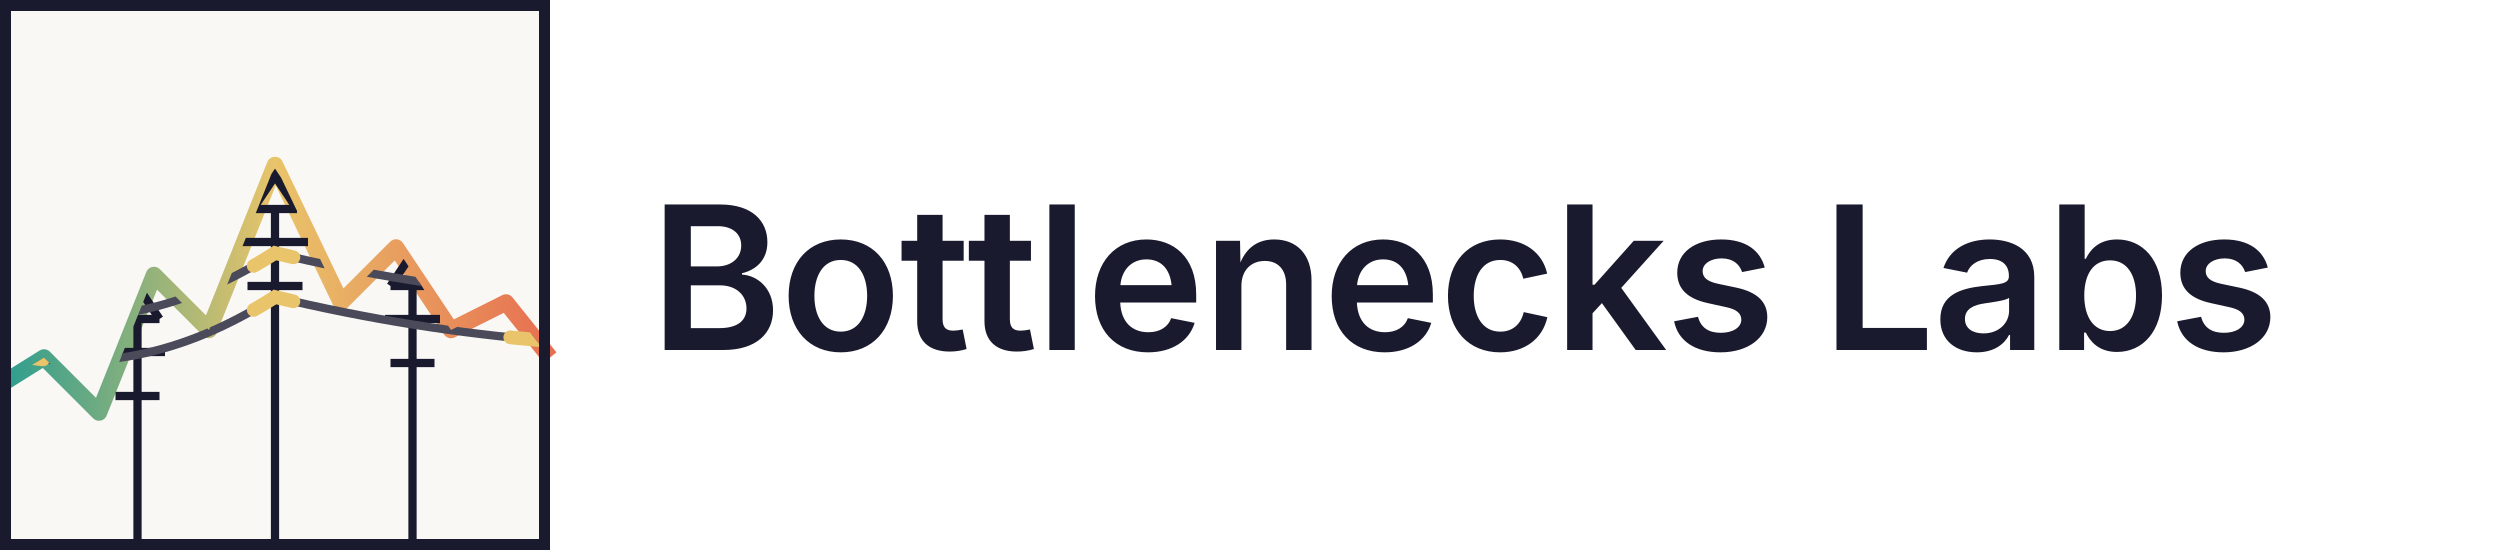
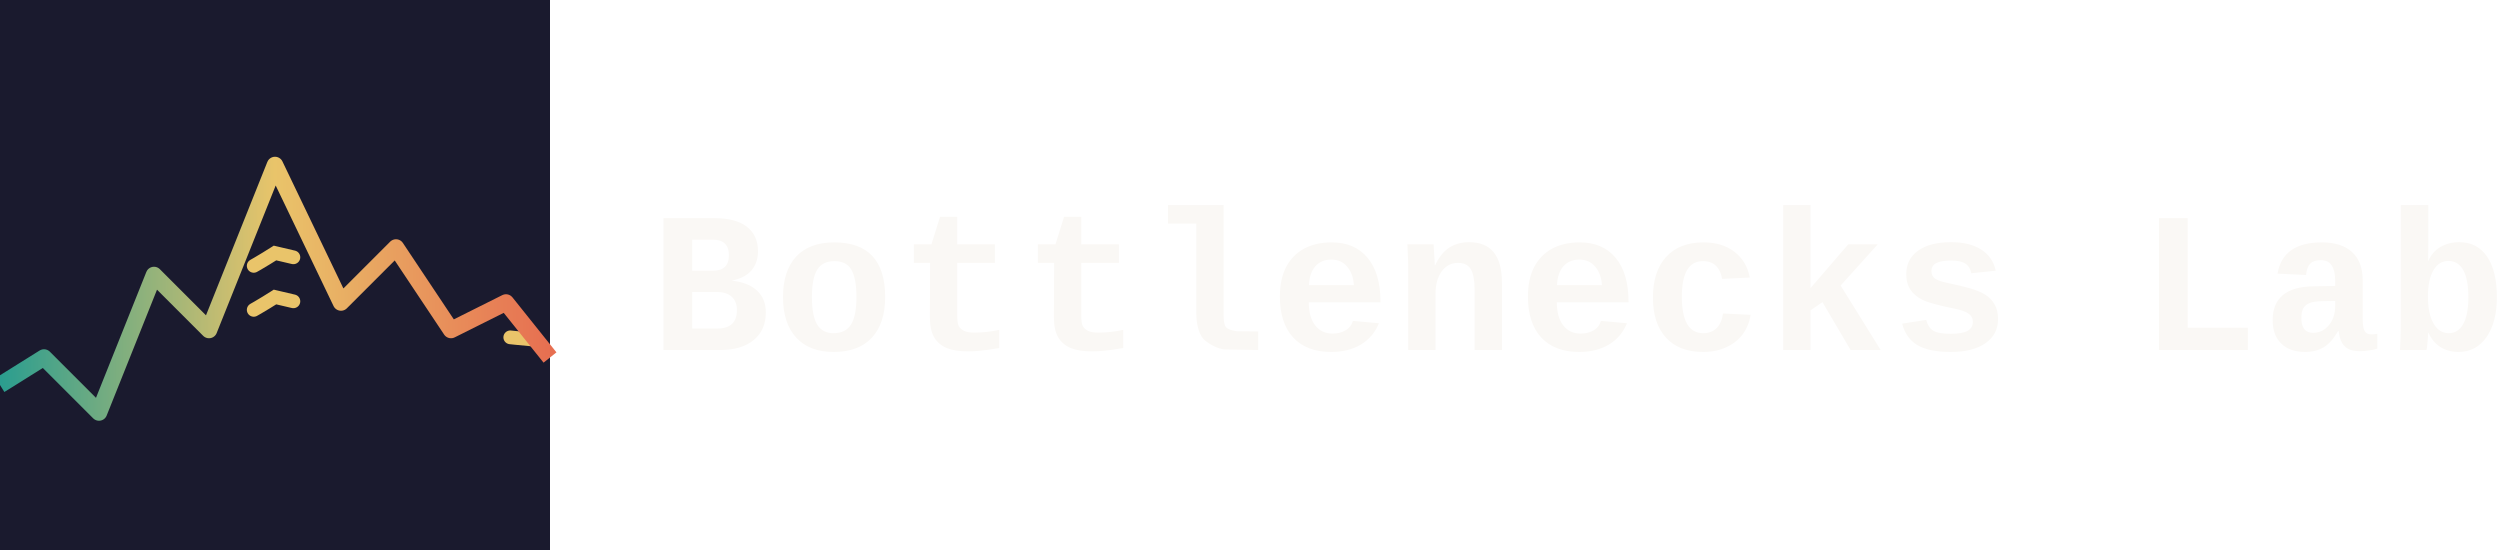
<svg xmlns="http://www.w3.org/2000/svg" viewBox="0 0 200 44">
  <defs>
    <linearGradient id="siteGradient" x1="0%" y1="0%" x2="100%" y2="0%">
      <stop offset="0%" style="stop-color:#2a9d8f" />
      <stop offset="50%" style="stop-color:#e9c46a" />
      <stop offset="100%" style="stop-color:#e76f51" />
    </linearGradient>
    <clipPath id="mountainClip">
      <path d="M 0,44 L 0,30.8 L 3.52,28.6 L 7.92,33 L 12.32,22 L 16.72,26.4 L 22,13.2 L 27.28,24.2 L 31.68,19.8 L 36.08,26.4 L 40.48,24.2 L 44,28.6 L 44,44 Z" />
    </clipPath>
  </defs>
  <style>
    .wire {
      fill: none;
-       stroke: #4a4a5a;
+       stroke: #1a1a2e;
      stroke-width: 0.66;
    }

    .pulse {
      fill: none;
      stroke: #e9c46a;
      stroke-width: 1.1;
      stroke-linecap: round;
      stroke-dasharray: 3.5, 17.6;
      animation: electricFlow 1.2s linear infinite;
    }

    .pulse-2 {
      animation-delay: -0.4s;
    }

    @keyframes electricFlow {
      from { stroke-dashoffset: 21.1; }
      to { stroke-dashoffset: 0; }
    }

    .brand-name {
-       font-family: 'DM Sans', -apple-system, BlinkMacSystemFont, 'Segoe UI', sans-serif;
+       font-family: 'Space Mono', 'Courier New', monospace;
      font-size: 16px;
-       font-weight: 600;
-       letter-spacing: -0.01em;
-       fill: #1a1a2e;
+       font-weight: 700;
+       letter-spacing: 0.02em;
+       fill: #faf8f5;
    }
  </style>
  <g>
-     <rect x="0" y="0" width="44" height="44" fill="#faf8f5" />
-     <path d="M 0,30.8 L 3.52,28.6 L 7.92,33 L 12.32,22 L 16.72,26.4 L 22,13.2 L 27.28,24.2 L 31.68,19.8 L 36.08,26.4 L 40.48,24.2 L 44,28.6" stroke="url(#siteGradient)" stroke-width="1.32" fill="none" stroke-linejoin="round" />
+     <rect x="0" y="0" width="44" height="44" fill="#1a1a2e" />
    <g clip-path="url(#mountainClip)">
      <g stroke="#1a1a2e" stroke-width="0.66" fill="none">
        <path d="M 11,44 L 11,25.52 M 9.24,25.52 L 11,22.88 L 12.76,25.52 M 9.24,25.52 L 12.76,25.52" />
        <line x1="8.8" y1="28.16" x2="13.2" y2="28.16" />
        <line x1="9.24" y1="31.68" x2="12.76" y2="31.68" />
        <path d="M 22,44 L 22,16.72 M 20.24,16.72 L 22,14.08 L 23.76,16.72 M 20.24,16.72 L 23.76,16.72" />
        <line x1="19.36" y1="19.36" x2="24.64" y2="19.36" />
        <line x1="19.8" y1="22.88" x2="24.2" y2="22.88" />
        <path d="M 33,44 L 33,22.88 M 31.24,22.88 L 33,20.24 L 34.76,22.88 M 31.24,22.88 L 34.76,22.88" />
        <line x1="30.8" y1="25.52" x2="35.2" y2="25.52" />
        <line x1="31.24" y1="29.04" x2="34.76" y2="29.04" />
      </g>
      <path class="wire" d="M 0,24.64 Q 11,27.28 22,20.24 Q 33,22.88 44,23.76" />
      <path class="wire" d="M 0,28.16 Q 11,30.8 22,23.76 Q 33,26.4 44,27.28" />
      <path class="pulse pulse-1" d="M 0,24.64 Q 11,27.28 22,20.24 Q 33,22.88 44,23.76" />
      <path class="pulse pulse-2" d="M 0,28.16 Q 11,30.8 22,23.76 Q 33,26.4 44,27.28" />
    </g>
-     <rect x="0.44" y="0.44" width="43.12" height="43.12" stroke="#1a1a2e" stroke-width="0.88" fill="none" />
+     <path d="M 0,30.8 L 3.52,28.6 L 7.92,33 L 12.32,22 L 16.72,26.4 L 22,13.2 L 27.28,24.2 L 31.68,19.8 L 36.08,26.4 L 40.48,24.2 L 44,28.6" stroke="url(#siteGradient)" stroke-width="1.32" fill="none" stroke-linejoin="round" />
  </g>
  <text x="52" y="28" class="brand-name">Bottlenecks Labs</text>
</svg>
